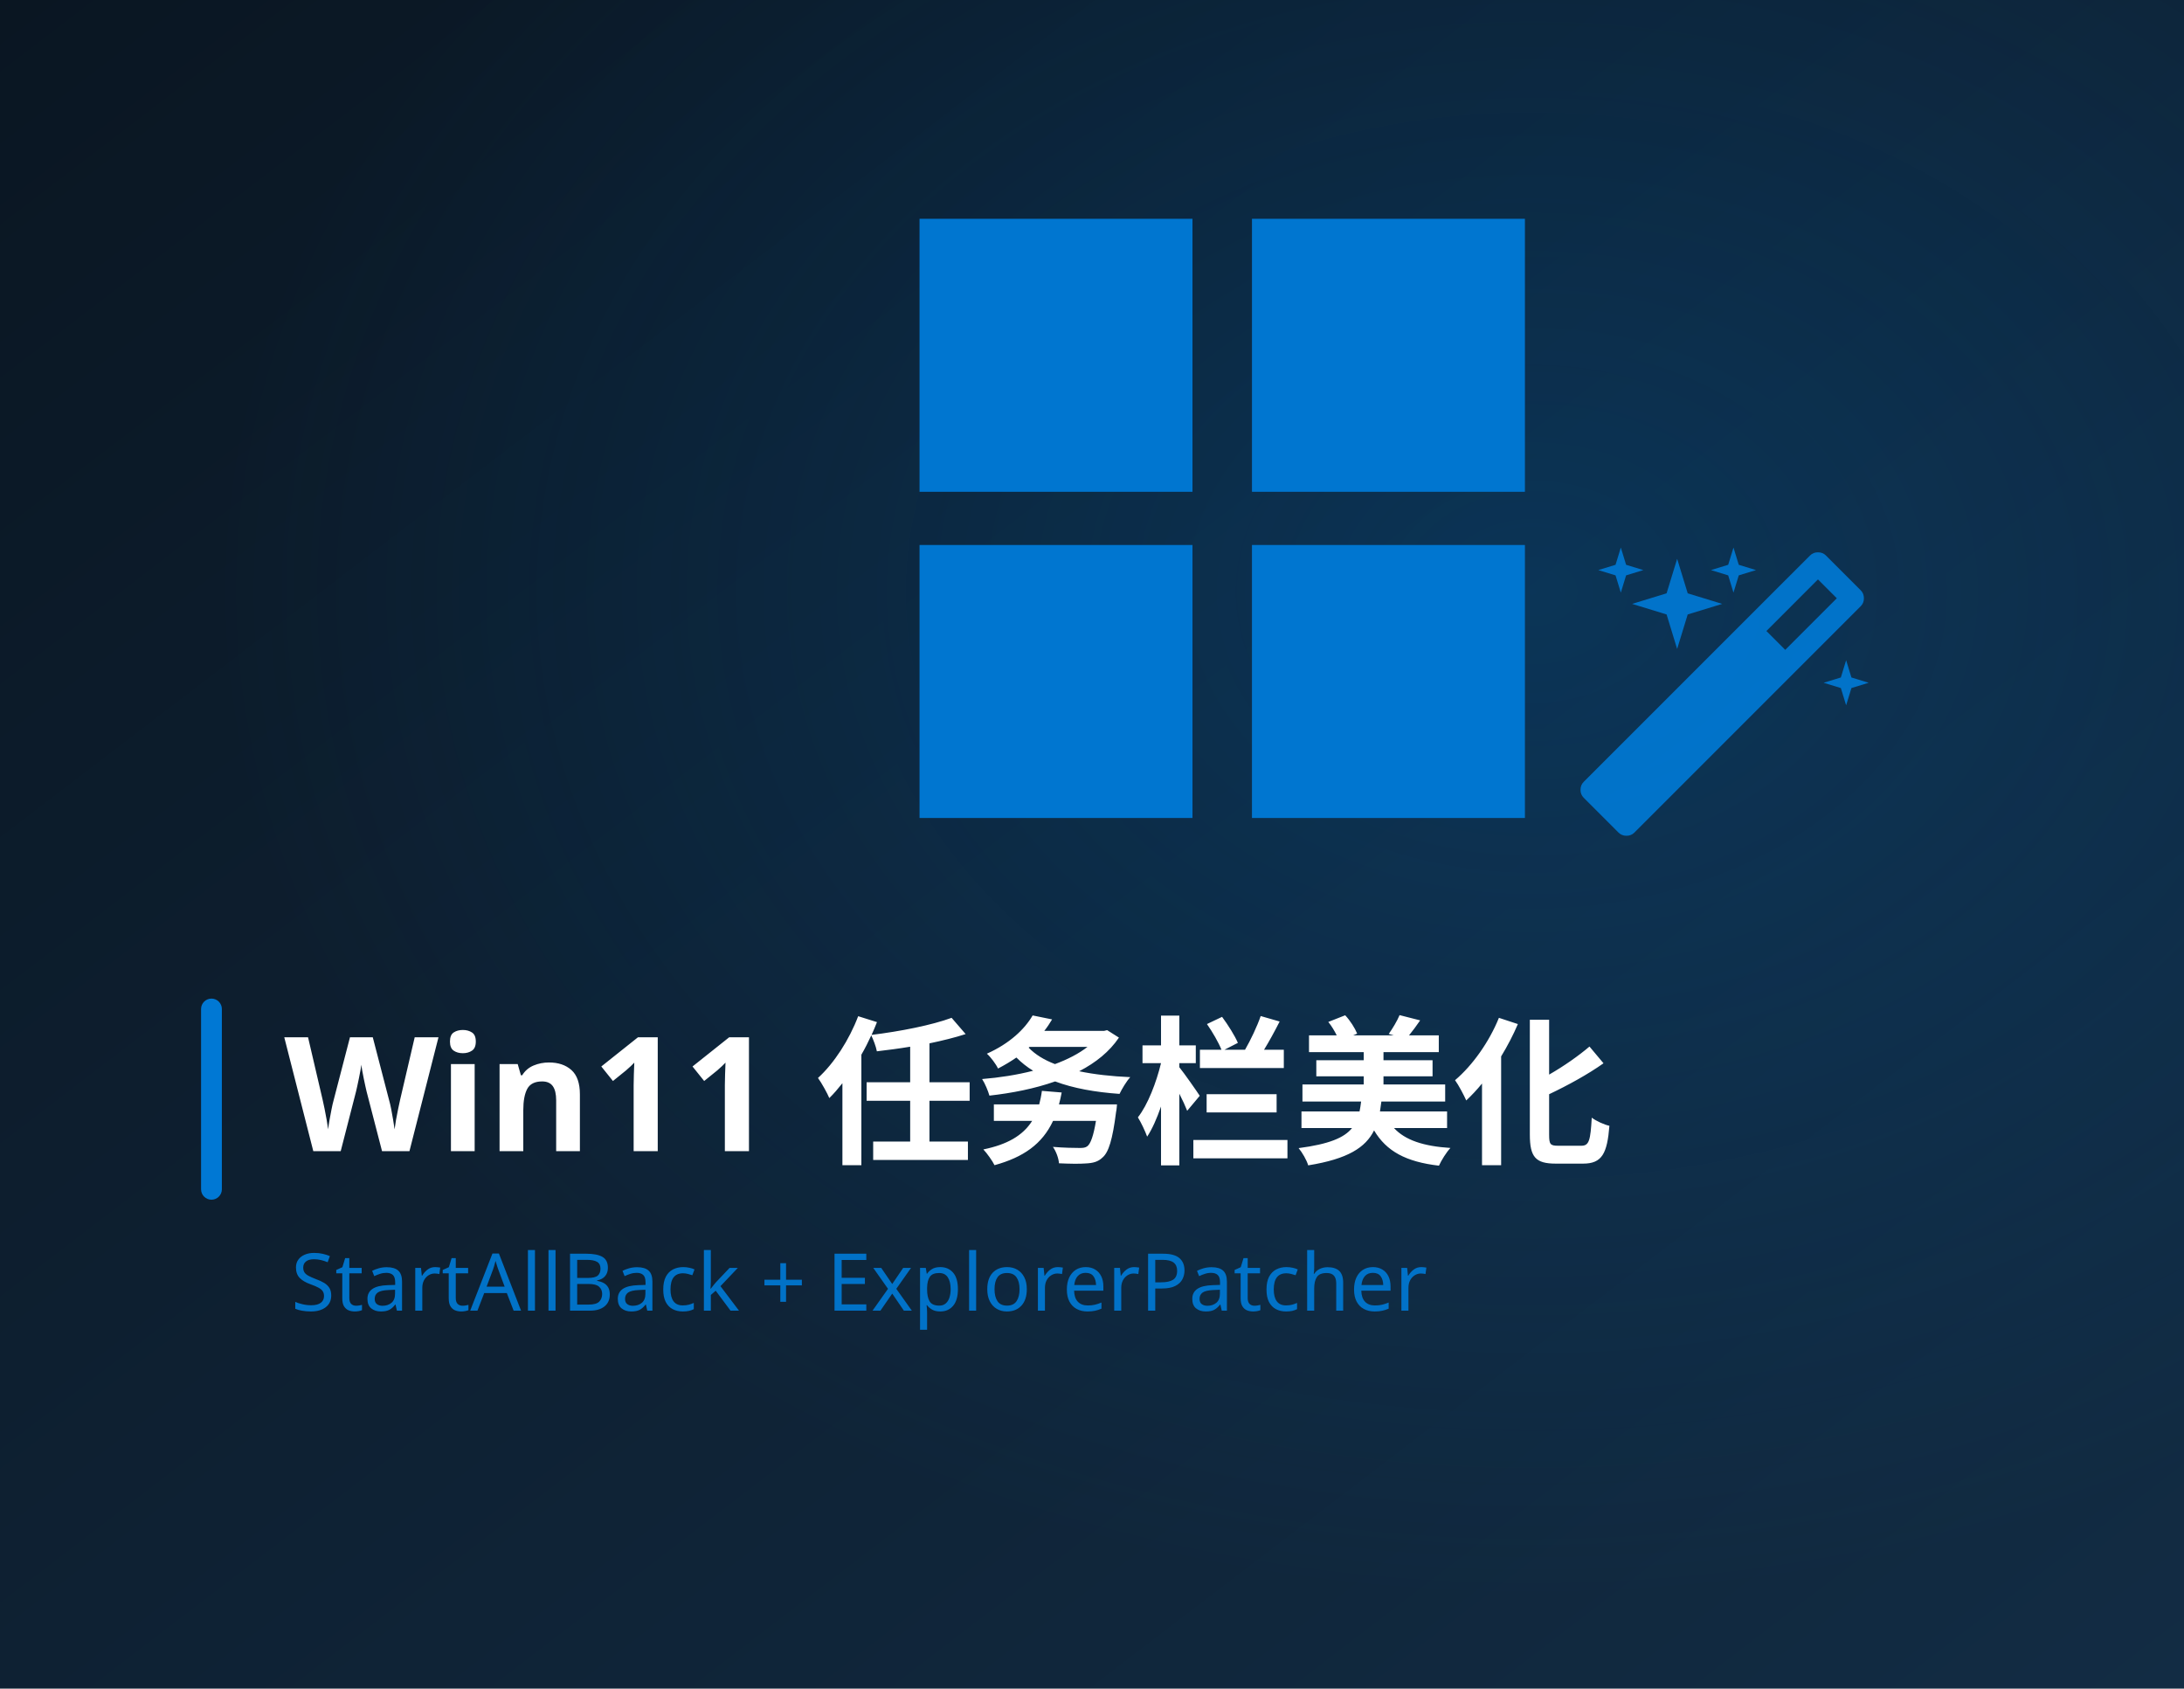
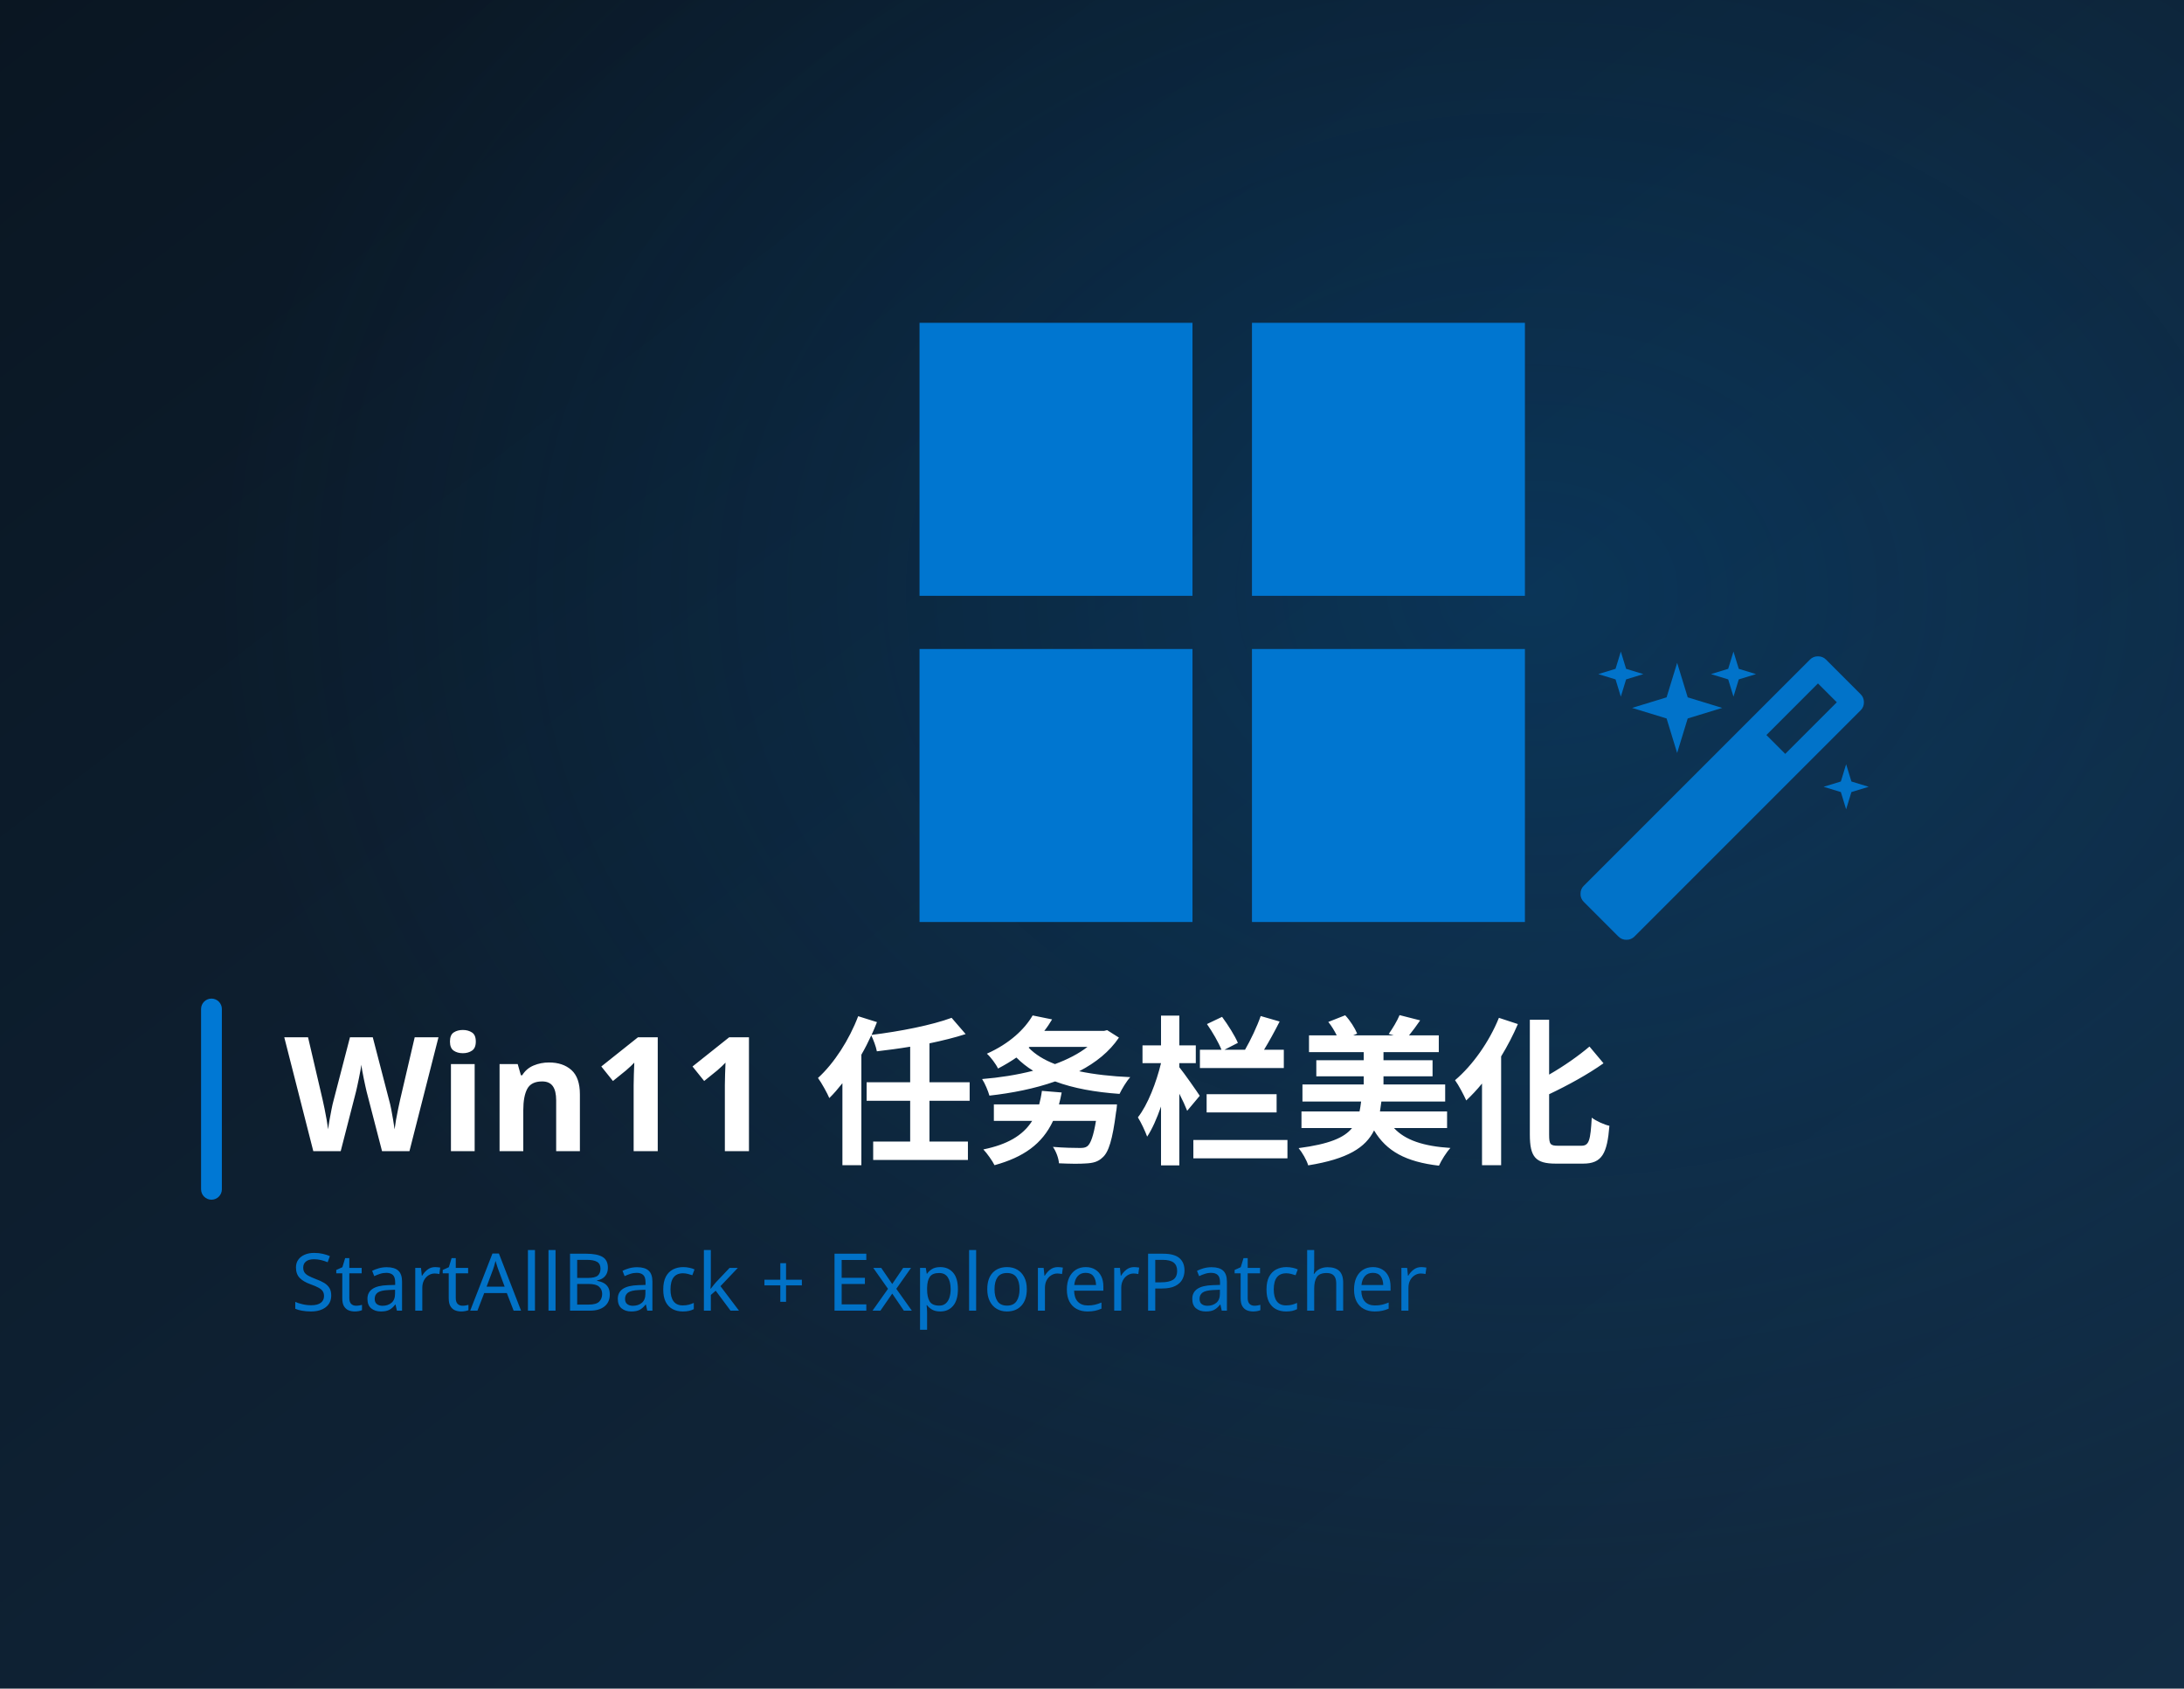
<svg xmlns="http://www.w3.org/2000/svg" width="630" height="487" viewBox="0 0 630 487" font-family="Microsoft YaHei, PingFang SC, sans-serif">
  <defs>
    <linearGradient id="bg" x1="0" y1="0" x2="1" y2="1">
      <stop offset="0%" stop-color="#0a1622" />
      <stop offset="100%" stop-color="#122c44" />
    </linearGradient>
    <radialGradient id="glow" cx="70%" cy="35%" r="60%">
      <stop offset="0%" stop-color="#0078d4" stop-opacity="0.22" />
      <stop offset="100%" stop-color="#0078d4" stop-opacity="0" />
    </radialGradient>
  </defs>
  <rect width="630" height="487" fill="url(#bg)" />
  <rect width="630" height="487" fill="url(#glow)" />
-   <g transform="translate(265.00,63.03) scale(0.34449)" opacity="0.97">
+   <g transform="translate(265.00,93.03) scale(0.34449)" opacity="0.97">
    <g transform="translate(-902,-261)">
      <g fill="#0078d4">
        <path d="M902.73 261.208h228.551v228.551H902.73zM1181.097 261.208h228.551v228.551h-228.551zM902.73 534.291h228.551v228.551H902.73zM1181.097 534.291h228.551v228.551h-228.551z" />
      </g>
    </g>
  </g>
-   <g transform="translate(448.00,150.00) scale(0.09277)" opacity="0.92">
+   <g transform="translate(448.00,180.00) scale(0.09277)" opacity="0.92">
    <g fill="#0078d4">
      <path d="M721.92 403.328l160.341-160.341-58.581-58.581-160.341 160.384 58.539 58.539z m244.651-160.341c0 9.813-3.285 18.048-9.856 24.619L252.8 971.477a33.408 33.408 0 0 1-24.619 9.856 33.408 33.408 0 0 1-24.619-9.813l-108.373-108.373A33.408 33.408 0 0 1 85.333 838.443c0-9.856 3.285-18.091 9.813-24.619L799.104 109.952a33.408 33.408 0 0 1 24.619-9.813c9.856 0 18.091 3.243 24.661 9.813l108.373 108.373c6.571 6.571 9.813 14.805 9.813 24.661zM227.115 138.965l53.632 16.427-53.632 16.427-16.427 53.632-16.427-53.632-53.632-16.427 53.632-16.427L210.688 85.333l16.427 53.632z m191.573 88.661l107.264 32.853-107.307 32.853-32.853 107.264-32.811-107.264-107.264-32.853 107.264-32.853 32.853-107.264 32.853 107.264z m509.013 261.632l53.632 16.427-53.632 16.427-16.427 53.632-16.427-53.632-53.632-16.427 53.632-16.427 16.427-53.632 16.427 53.632z m-350.293-350.293l53.632 16.427-53.632 16.427-16.427 53.632-16.427-53.632-53.632-16.427 53.632-16.427L560.981 85.333l16.427 53.632z" />
    </g>
  </g>
  <rect x="58" y="288" width="6" height="58" fill="#0078d4" rx="3" />
  <text x="82" y="332" font-size="46" font-weight="bold" fill="#ffffff">Win11 任务栏美化</text>
  <text x="84" y="378" font-size="23" fill="#0078d4" opacity="0.92">StartAllBack + ExplorerPatcher</text>
</svg>
